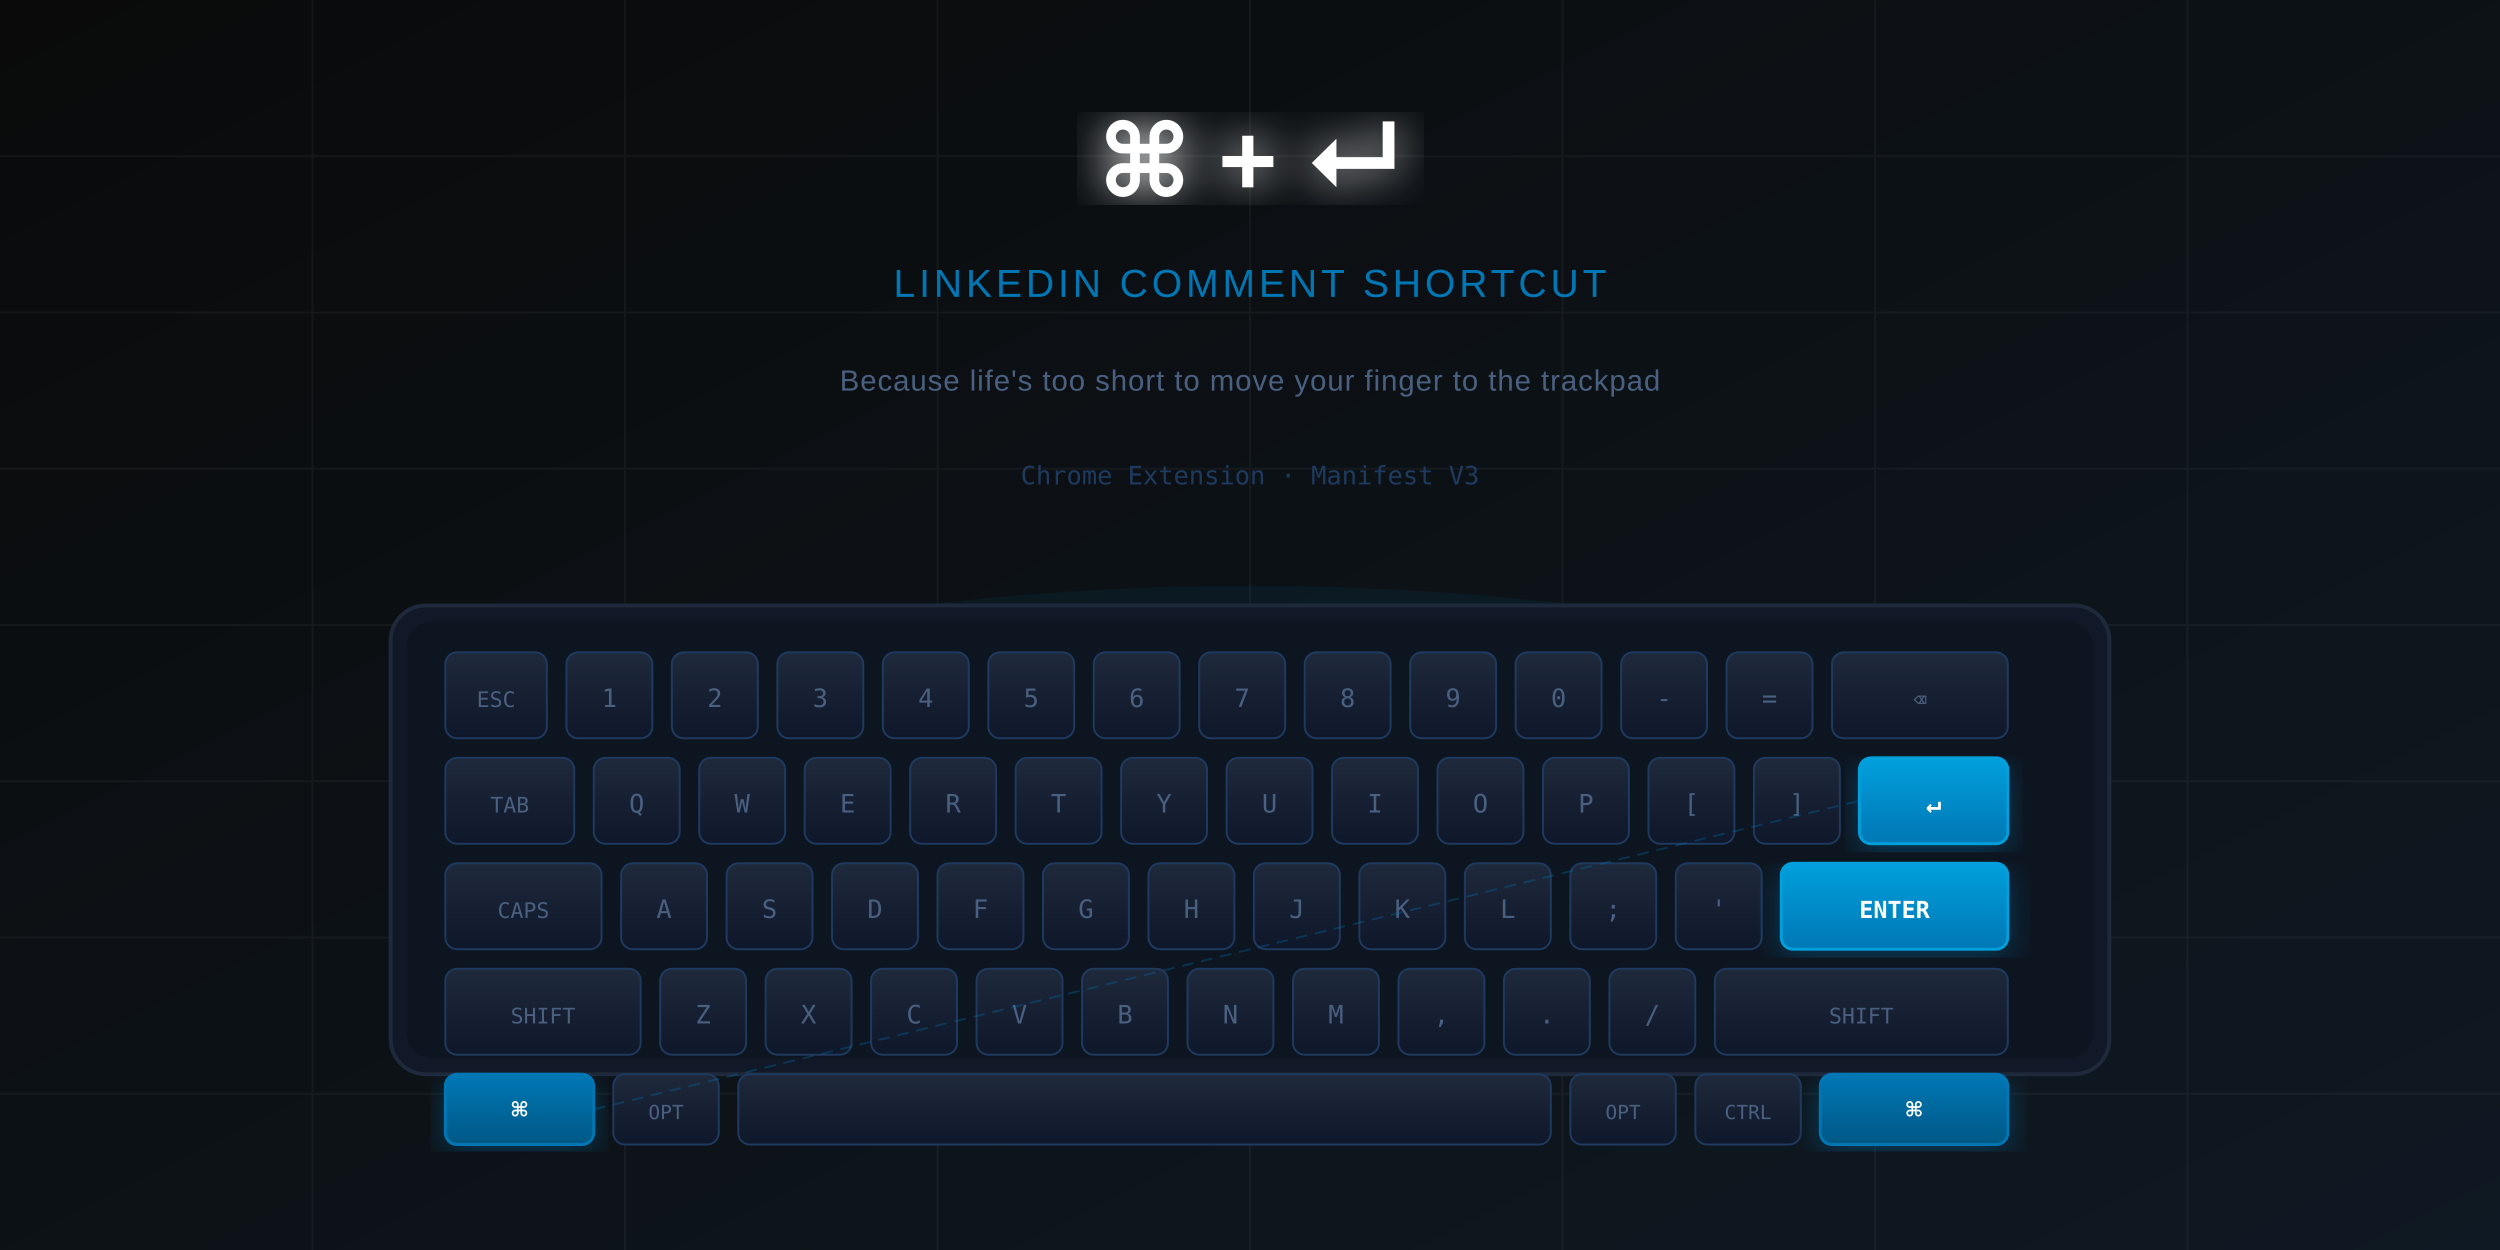
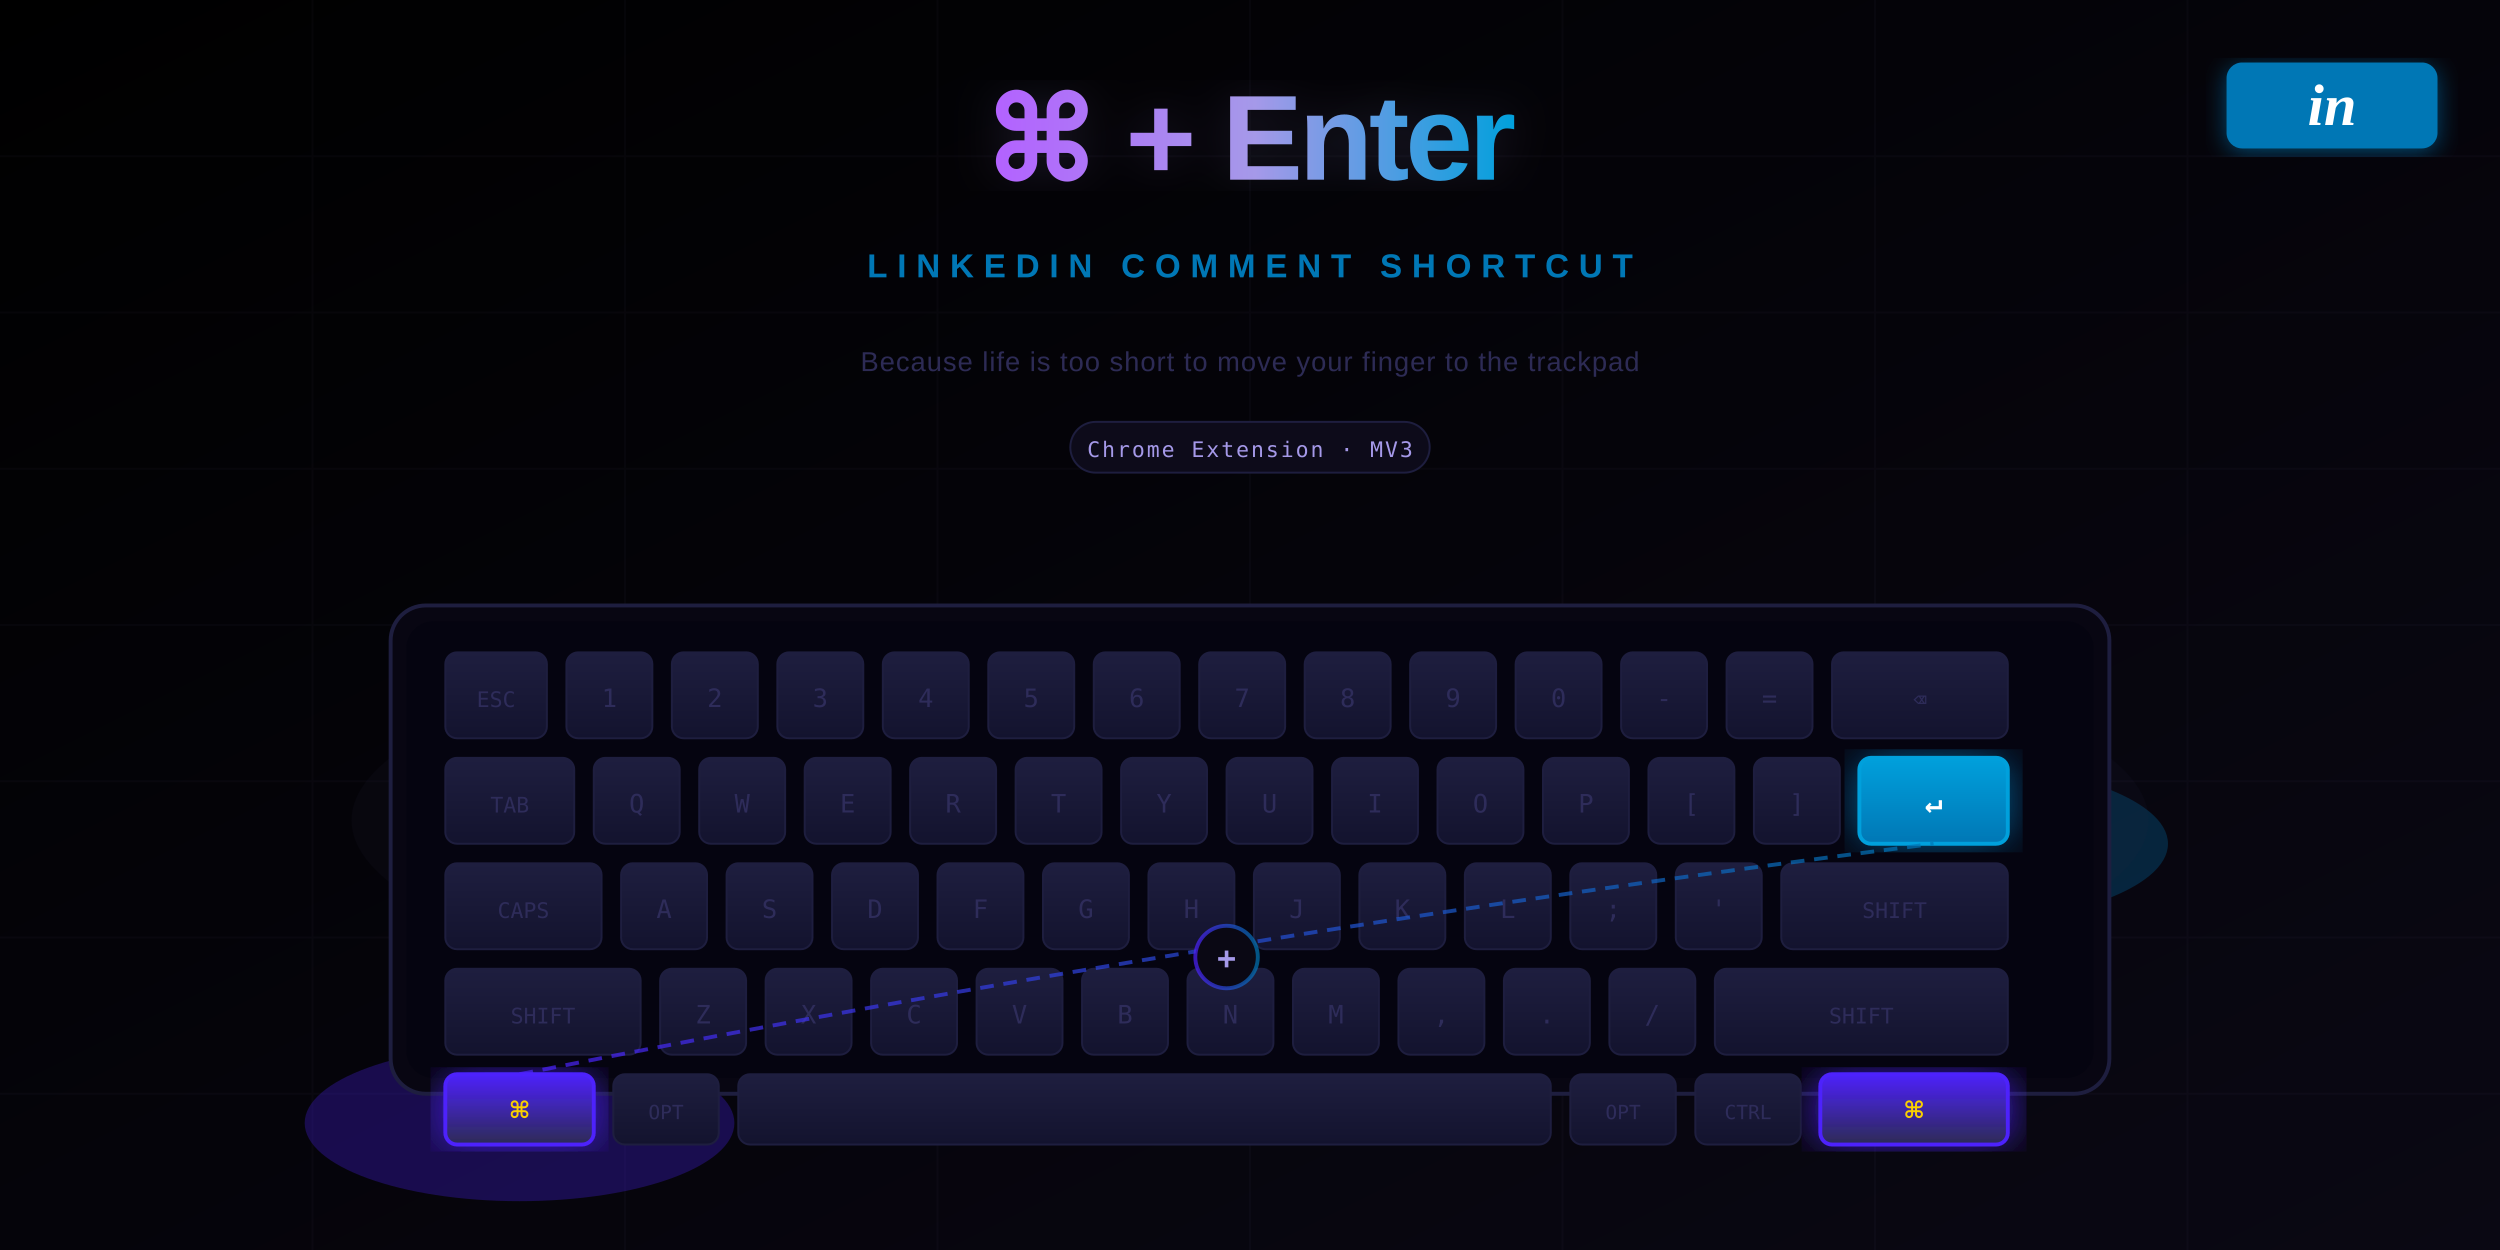
<svg xmlns="http://www.w3.org/2000/svg" viewBox="0 0 1280 640" width="1280" height="640">
  <defs>
    <linearGradient id="bg" x1="0%" y1="0%" x2="100%" y2="100%">
-       <stop offset="0%" style="stop-color:#0a0a0a;stop-opacity:1" />
-       <stop offset="100%" style="stop-color:#0f1923;stop-opacity:1" />
+       <stop offset="0%" style="stop-color:#000000;stop-opacity:1" />
+       <stop offset="100%" style="stop-color:#0a0814;stop-opacity:1" />
    </linearGradient>
    <linearGradient id="keyGrad" x1="0%" y1="0%" x2="0%" y2="100%">
-       <stop offset="0%" style="stop-color:#1e293b;stop-opacity:1" />
-       <stop offset="100%" style="stop-color:#0f172a;stop-opacity:1" />
-     </linearGradient>
-     <linearGradient id="accentKey" x1="0%" y1="0%" x2="0%" y2="100%">
-       <stop offset="0%" style="stop-color:#0077b5;stop-opacity:1" />
-       <stop offset="100%" style="stop-color:#005885;stop-opacity:1" />
+       <stop offset="0%" style="stop-color:#1E1E3F;stop-opacity:1" />
+       <stop offset="100%" style="stop-color:#13132e;stop-opacity:1" />
+     </linearGradient>
+     <linearGradient id="cmdGrad" x1="0%" y1="0%" x2="0%" y2="100%">
+       <stop offset="0%" style="stop-color:#4D21FC;stop-opacity:1" />
+       <stop offset="100%" style="stop-color:#2D2B55;stop-opacity:1" />
    </linearGradient>
    <linearGradient id="enterGrad" x1="0%" y1="0%" x2="0%" y2="100%">
-       <stop offset="0%" style="stop-color:#00a0dc;stop-opacity:1" />
-       <stop offset="100%" style="stop-color:#0077b5;stop-opacity:1" />
-     </linearGradient>
-     <filter id="glow">
-       <feGaussianBlur stdDeviation="4" result="coloredBlur" />
+       <stop offset="0%" style="stop-color:#00A0DC;stop-opacity:1" />
+       <stop offset="100%" style="stop-color:#0077B5;stop-opacity:1" />
+     </linearGradient>
+     <linearGradient id="titleGrad" x1="0%" y1="0%" x2="100%" y2="0%">
+       <stop offset="0%" style="stop-color:#B362FF;stop-opacity:1" />
+       <stop offset="50%" style="stop-color:#A599E9;stop-opacity:1" />
+       <stop offset="100%" style="stop-color:#00A0DC;stop-opacity:1" />
+     </linearGradient>
+     <filter id="cmdGlow">
+       <feGaussianBlur stdDeviation="8" result="coloredBlur" />
      <feMerge>
        <feMergeNode in="coloredBlur" />
        <feMergeNode in="SourceGraphic" />
      </feMerge>
    </filter>
-     <filter id="softglow">
+     <filter id="enterGlow">
+       <feGaussianBlur stdDeviation="10" result="coloredBlur" />
+       <feMerge>
+         <feMergeNode in="coloredBlur" />
+         <feMergeNode in="SourceGraphic" />
+       </feMerge>
+     </filter>
+     <filter id="titleGlow">
      <feGaussianBlur stdDeviation="12" result="coloredBlur" />
      <feMerge>
        <feMergeNode in="coloredBlur" />
        <feMergeNode in="SourceGraphic" />
      </feMerge>
    </filter>
-     <filter id="shadow">
-       <feDropShadow dx="0" dy="4" stdDeviation="8" flood-color="#0077b5" flood-opacity="0.4" />
+     <filter id="cmdShadow">
+       <feDropShadow dx="0" dy="0" stdDeviation="12" flood-color="#4D21FC" flood-opacity="0.9" />
+     </filter>
+     <filter id="enterShadow">
+       <feDropShadow dx="0" dy="0" stdDeviation="14" flood-color="#0077B5" flood-opacity="0.9" />
+     </filter>
+     <filter id="inShadow">
+       <feDropShadow dx="0" dy="2" stdDeviation="6" flood-color="#0077B5" flood-opacity="0.6" />
    </filter>
  </defs>
-   <rect width="1280" height="640" fill="url(#bg)" />
-   <g opacity="0.04" stroke="#ffffff" stroke-width="1">
+   <rect width="1280" height="640" fill="#000000" />
+   <rect width="1280" height="640" fill="url(#bg)" opacity="0.97" />
+   <g opacity="0.03" stroke="#A599E9" stroke-width="1">
    <line x1="0" y1="80" x2="1280" y2="80" />
    <line x1="0" y1="160" x2="1280" y2="160" />
    <line x1="0" y1="240" x2="1280" y2="240" />
    <line x1="0" y1="320" x2="1280" y2="320" />
    <line x1="0" y1="400" x2="1280" y2="400" />
    <line x1="0" y1="480" x2="1280" y2="480" />
    <line x1="0" y1="560" x2="1280" y2="560" />
    <line x1="160" y1="0" x2="160" y2="640" />
    <line x1="320" y1="0" x2="320" y2="640" />
    <line x1="480" y1="0" x2="480" y2="640" />
    <line x1="640" y1="0" x2="640" y2="640" />
    <line x1="800" y1="0" x2="800" y2="640" />
    <line x1="960" y1="0" x2="960" y2="640" />
    <line x1="1120" y1="0" x2="1120" y2="640" />
  </g>
-   <ellipse cx="640" cy="420" rx="420" ry="120" fill="#0077b5" opacity="0.08" />
-   <rect x="200" y="310" width="880" height="240" rx="18" ry="18" fill="#111827" stroke="#1e293b" stroke-width="2" />
-   <rect x="208" y="318" width="864" height="224" rx="14" ry="14" fill="#0d1520" />
-   <rect x="228" y="334" width="52" height="44" rx="6" fill="url(#keyGrad)" stroke="#1e3a5f" stroke-width="1" />
-   <text x="254" y="362" font-family="'SF Mono', 'Fira Code', monospace" font-size="11" fill="#4a6080" text-anchor="middle">ESC</text>
-   <rect x="290" y="334" width="44" height="44" rx="6" fill="url(#keyGrad)" stroke="#1e3a5f" stroke-width="1" />
-   <text x="312" y="362" font-family="'SF Mono', 'Fira Code', monospace" font-size="13" fill="#4a6080" text-anchor="middle">1</text>
-   <rect x="344" y="334" width="44" height="44" rx="6" fill="url(#keyGrad)" stroke="#1e3a5f" stroke-width="1" />
-   <text x="366" y="362" font-family="'SF Mono', 'Fira Code', monospace" font-size="13" fill="#4a6080" text-anchor="middle">2</text>
-   <rect x="398" y="334" width="44" height="44" rx="6" fill="url(#keyGrad)" stroke="#1e3a5f" stroke-width="1" />
-   <text x="420" y="362" font-family="'SF Mono', 'Fira Code', monospace" font-size="13" fill="#4a6080" text-anchor="middle">3</text>
-   <rect x="452" y="334" width="44" height="44" rx="6" fill="url(#keyGrad)" stroke="#1e3a5f" stroke-width="1" />
-   <text x="474" y="362" font-family="'SF Mono', 'Fira Code', monospace" font-size="13" fill="#4a6080" text-anchor="middle">4</text>
-   <rect x="506" y="334" width="44" height="44" rx="6" fill="url(#keyGrad)" stroke="#1e3a5f" stroke-width="1" />
-   <text x="528" y="362" font-family="'SF Mono', 'Fira Code', monospace" font-size="13" fill="#4a6080" text-anchor="middle">5</text>
-   <rect x="560" y="334" width="44" height="44" rx="6" fill="url(#keyGrad)" stroke="#1e3a5f" stroke-width="1" />
-   <text x="582" y="362" font-family="'SF Mono', 'Fira Code', monospace" font-size="13" fill="#4a6080" text-anchor="middle">6</text>
-   <rect x="614" y="334" width="44" height="44" rx="6" fill="url(#keyGrad)" stroke="#1e3a5f" stroke-width="1" />
-   <text x="636" y="362" font-family="'SF Mono', 'Fira Code', monospace" font-size="13" fill="#4a6080" text-anchor="middle">7</text>
-   <rect x="668" y="334" width="44" height="44" rx="6" fill="url(#keyGrad)" stroke="#1e3a5f" stroke-width="1" />
-   <text x="690" y="362" font-family="'SF Mono', 'Fira Code', monospace" font-size="13" fill="#4a6080" text-anchor="middle">8</text>
-   <rect x="722" y="334" width="44" height="44" rx="6" fill="url(#keyGrad)" stroke="#1e3a5f" stroke-width="1" />
-   <text x="744" y="362" font-family="'SF Mono', 'Fira Code', monospace" font-size="13" fill="#4a6080" text-anchor="middle">9</text>
-   <rect x="776" y="334" width="44" height="44" rx="6" fill="url(#keyGrad)" stroke="#1e3a5f" stroke-width="1" />
-   <text x="798" y="362" font-family="'SF Mono', 'Fira Code', monospace" font-size="13" fill="#4a6080" text-anchor="middle">0</text>
-   <rect x="830" y="334" width="44" height="44" rx="6" fill="url(#keyGrad)" stroke="#1e3a5f" stroke-width="1" />
-   <text x="852" y="362" font-family="'SF Mono', 'Fira Code', monospace" font-size="13" fill="#4a6080" text-anchor="middle">-</text>
-   <rect x="884" y="334" width="44" height="44" rx="6" fill="url(#keyGrad)" stroke="#1e3a5f" stroke-width="1" />
-   <text x="906" y="362" font-family="'SF Mono', 'Fira Code', monospace" font-size="13" fill="#4a6080" text-anchor="middle">=</text>
-   <rect x="938" y="334" width="90" height="44" rx="6" fill="url(#keyGrad)" stroke="#1e3a5f" stroke-width="1" />
-   <text x="983" y="362" font-family="'SF Mono', 'Fira Code', monospace" font-size="11" fill="#4a6080" text-anchor="middle">⌫</text>
-   <rect x="228" y="388" width="66" height="44" rx="6" fill="url(#keyGrad)" stroke="#1e3a5f" stroke-width="1" />
-   <text x="261" y="416" font-family="'SF Mono', 'Fira Code', monospace" font-size="11" fill="#4a6080" text-anchor="middle">TAB</text>
-   <rect x="304" y="388" width="44" height="44" rx="6" fill="url(#keyGrad)" stroke="#1e3a5f" stroke-width="1" />
-   <text x="326" y="416" font-family="'SF Mono', 'Fira Code', monospace" font-size="13" fill="#4a6080" text-anchor="middle">Q</text>
-   <rect x="358" y="388" width="44" height="44" rx="6" fill="url(#keyGrad)" stroke="#1e3a5f" stroke-width="1" />
-   <text x="380" y="416" font-family="'SF Mono', 'Fira Code', monospace" font-size="13" fill="#4a6080" text-anchor="middle">W</text>
-   <rect x="412" y="388" width="44" height="44" rx="6" fill="url(#keyGrad)" stroke="#1e3a5f" stroke-width="1" />
-   <text x="434" y="416" font-family="'SF Mono', 'Fira Code', monospace" font-size="13" fill="#4a6080" text-anchor="middle">E</text>
-   <rect x="466" y="388" width="44" height="44" rx="6" fill="url(#keyGrad)" stroke="#1e3a5f" stroke-width="1" />
-   <text x="488" y="416" font-family="'SF Mono', 'Fira Code', monospace" font-size="13" fill="#4a6080" text-anchor="middle">R</text>
-   <rect x="520" y="388" width="44" height="44" rx="6" fill="url(#keyGrad)" stroke="#1e3a5f" stroke-width="1" />
-   <text x="542" y="416" font-family="'SF Mono', 'Fira Code', monospace" font-size="13" fill="#4a6080" text-anchor="middle">T</text>
-   <rect x="574" y="388" width="44" height="44" rx="6" fill="url(#keyGrad)" stroke="#1e3a5f" stroke-width="1" />
-   <text x="596" y="416" font-family="'SF Mono', 'Fira Code', monospace" font-size="13" fill="#4a6080" text-anchor="middle">Y</text>
-   <rect x="628" y="388" width="44" height="44" rx="6" fill="url(#keyGrad)" stroke="#1e3a5f" stroke-width="1" />
-   <text x="650" y="416" font-family="'SF Mono', 'Fira Code', monospace" font-size="13" fill="#4a6080" text-anchor="middle">U</text>
-   <rect x="682" y="388" width="44" height="44" rx="6" fill="url(#keyGrad)" stroke="#1e3a5f" stroke-width="1" />
-   <text x="704" y="416" font-family="'SF Mono', 'Fira Code', monospace" font-size="13" fill="#4a6080" text-anchor="middle">I</text>
-   <rect x="736" y="388" width="44" height="44" rx="6" fill="url(#keyGrad)" stroke="#1e3a5f" stroke-width="1" />
-   <text x="758" y="416" font-family="'SF Mono', 'Fira Code', monospace" font-size="13" fill="#4a6080" text-anchor="middle">O</text>
-   <rect x="790" y="388" width="44" height="44" rx="6" fill="url(#keyGrad)" stroke="#1e3a5f" stroke-width="1" />
-   <text x="812" y="416" font-family="'SF Mono', 'Fira Code', monospace" font-size="13" fill="#4a6080" text-anchor="middle">P</text>
-   <rect x="844" y="388" width="44" height="44" rx="6" fill="url(#keyGrad)" stroke="#1e3a5f" stroke-width="1" />
-   <text x="866" y="416" font-family="'SF Mono', 'Fira Code', monospace" font-size="13" fill="#4a6080" text-anchor="middle">[</text>
-   <rect x="898" y="388" width="44" height="44" rx="6" fill="url(#keyGrad)" stroke="#1e3a5f" stroke-width="1" />
-   <text x="920" y="416" font-family="'SF Mono', 'Fira Code', monospace" font-size="13" fill="#4a6080" text-anchor="middle">]</text>
-   <rect x="952" y="388" width="76" height="44" rx="6" fill="url(#enterGrad)" stroke="#00a0dc" stroke-width="1.5" filter="url(#shadow)" />
-   <text x="990" y="416" font-family="'SF Mono', 'Fira Code', monospace" font-size="13" fill="#ffffff" text-anchor="middle" font-weight="bold">↵</text>
-   <rect x="228" y="442" width="80" height="44" rx="6" fill="url(#keyGrad)" stroke="#1e3a5f" stroke-width="1" />
-   <text x="268" y="470" font-family="'SF Mono', 'Fira Code', monospace" font-size="11" fill="#4a6080" text-anchor="middle">CAPS</text>
-   <rect x="318" y="442" width="44" height="44" rx="6" fill="url(#keyGrad)" stroke="#1e3a5f" stroke-width="1" />
-   <text x="340" y="470" font-family="'SF Mono', 'Fira Code', monospace" font-size="13" fill="#4a6080" text-anchor="middle">A</text>
-   <rect x="372" y="442" width="44" height="44" rx="6" fill="url(#keyGrad)" stroke="#1e3a5f" stroke-width="1" />
-   <text x="394" y="470" font-family="'SF Mono', 'Fira Code', monospace" font-size="13" fill="#4a6080" text-anchor="middle">S</text>
-   <rect x="426" y="442" width="44" height="44" rx="6" fill="url(#keyGrad)" stroke="#1e3a5f" stroke-width="1" />
-   <text x="448" y="470" font-family="'SF Mono', 'Fira Code', monospace" font-size="13" fill="#4a6080" text-anchor="middle">D</text>
-   <rect x="480" y="442" width="44" height="44" rx="6" fill="url(#keyGrad)" stroke="#1e3a5f" stroke-width="1" />
-   <text x="502" y="470" font-family="'SF Mono', 'Fira Code', monospace" font-size="13" fill="#4a6080" text-anchor="middle">F</text>
-   <rect x="534" y="442" width="44" height="44" rx="6" fill="url(#keyGrad)" stroke="#1e3a5f" stroke-width="1" />
-   <text x="556" y="470" font-family="'SF Mono', 'Fira Code', monospace" font-size="13" fill="#4a6080" text-anchor="middle">G</text>
-   <rect x="588" y="442" width="44" height="44" rx="6" fill="url(#keyGrad)" stroke="#1e3a5f" stroke-width="1" />
-   <text x="610" y="470" font-family="'SF Mono', 'Fira Code', monospace" font-size="13" fill="#4a6080" text-anchor="middle">H</text>
-   <rect x="642" y="442" width="44" height="44" rx="6" fill="url(#keyGrad)" stroke="#1e3a5f" stroke-width="1" />
-   <text x="664" y="470" font-family="'SF Mono', 'Fira Code', monospace" font-size="13" fill="#4a6080" text-anchor="middle">J</text>
-   <rect x="696" y="442" width="44" height="44" rx="6" fill="url(#keyGrad)" stroke="#1e3a5f" stroke-width="1" />
-   <text x="718" y="470" font-family="'SF Mono', 'Fira Code', monospace" font-size="13" fill="#4a6080" text-anchor="middle">K</text>
-   <rect x="750" y="442" width="44" height="44" rx="6" fill="url(#keyGrad)" stroke="#1e3a5f" stroke-width="1" />
-   <text x="772" y="470" font-family="'SF Mono', 'Fira Code', monospace" font-size="13" fill="#4a6080" text-anchor="middle">L</text>
-   <rect x="804" y="442" width="44" height="44" rx="6" fill="url(#keyGrad)" stroke="#1e3a5f" stroke-width="1" />
-   <text x="826" y="470" font-family="'SF Mono', 'Fira Code', monospace" font-size="13" fill="#4a6080" text-anchor="middle">;</text>
-   <rect x="858" y="442" width="44" height="44" rx="6" fill="url(#keyGrad)" stroke="#1e3a5f" stroke-width="1" />
-   <text x="880" y="470" font-family="'SF Mono', 'Fira Code', monospace" font-size="13" fill="#4a6080" text-anchor="middle">'</text>
-   <rect x="912" y="442" width="116" height="44" rx="6" fill="url(#enterGrad)" stroke="#00a0dc" stroke-width="1.5" filter="url(#shadow)" />
-   <text x="970" y="470" font-family="'SF Mono', 'Fira Code', monospace" font-size="12" fill="#ffffff" text-anchor="middle" font-weight="bold">ENTER</text>
-   <rect x="228" y="496" width="100" height="44" rx="6" fill="url(#keyGrad)" stroke="#1e3a5f" stroke-width="1" />
-   <text x="278" y="524" font-family="'SF Mono', 'Fira Code', monospace" font-size="11" fill="#4a6080" text-anchor="middle">SHIFT</text>
-   <rect x="338" y="496" width="44" height="44" rx="6" fill="url(#keyGrad)" stroke="#1e3a5f" stroke-width="1" />
-   <text x="360" y="524" font-family="'SF Mono', 'Fira Code', monospace" font-size="13" fill="#4a6080" text-anchor="middle">Z</text>
-   <rect x="392" y="496" width="44" height="44" rx="6" fill="url(#keyGrad)" stroke="#1e3a5f" stroke-width="1" />
-   <text x="414" y="524" font-family="'SF Mono', 'Fira Code', monospace" font-size="13" fill="#4a6080" text-anchor="middle">X</text>
-   <rect x="446" y="496" width="44" height="44" rx="6" fill="url(#keyGrad)" stroke="#1e3a5f" stroke-width="1" />
-   <text x="468" y="524" font-family="'SF Mono', 'Fira Code', monospace" font-size="13" fill="#4a6080" text-anchor="middle">C</text>
-   <rect x="500" y="496" width="44" height="44" rx="6" fill="url(#keyGrad)" stroke="#1e3a5f" stroke-width="1" />
-   <text x="522" y="524" font-family="'SF Mono', 'Fira Code', monospace" font-size="13" fill="#4a6080" text-anchor="middle">V</text>
-   <rect x="554" y="496" width="44" height="44" rx="6" fill="url(#keyGrad)" stroke="#1e3a5f" stroke-width="1" />
-   <text x="576" y="524" font-family="'SF Mono', 'Fira Code', monospace" font-size="13" fill="#4a6080" text-anchor="middle">B</text>
-   <rect x="608" y="496" width="44" height="44" rx="6" fill="url(#keyGrad)" stroke="#1e3a5f" stroke-width="1" />
-   <text x="630" y="524" font-family="'SF Mono', 'Fira Code', monospace" font-size="13" fill="#4a6080" text-anchor="middle">N</text>
-   <rect x="662" y="496" width="44" height="44" rx="6" fill="url(#keyGrad)" stroke="#1e3a5f" stroke-width="1" />
-   <text x="684" y="524" font-family="'SF Mono', 'Fira Code', monospace" font-size="13" fill="#4a6080" text-anchor="middle">M</text>
-   <rect x="716" y="496" width="44" height="44" rx="6" fill="url(#keyGrad)" stroke="#1e3a5f" stroke-width="1" />
-   <text x="738" y="524" font-family="'SF Mono', 'Fira Code', monospace" font-size="13" fill="#4a6080" text-anchor="middle">,</text>
-   <rect x="770" y="496" width="44" height="44" rx="6" fill="url(#keyGrad)" stroke="#1e3a5f" stroke-width="1" />
-   <text x="792" y="524" font-family="'SF Mono', 'Fira Code', monospace" font-size="13" fill="#4a6080" text-anchor="middle">.</text>
-   <rect x="824" y="496" width="44" height="44" rx="6" fill="url(#keyGrad)" stroke="#1e3a5f" stroke-width="1" />
-   <text x="846" y="524" font-family="'SF Mono', 'Fira Code', monospace" font-size="13" fill="#4a6080" text-anchor="middle">/</text>
-   <rect x="878" y="496" width="150" height="44" rx="6" fill="url(#keyGrad)" stroke="#1e3a5f" stroke-width="1" />
-   <text x="953" y="524" font-family="'SF Mono', 'Fira Code', monospace" font-size="11" fill="#4a6080" text-anchor="middle">SHIFT</text>
-   <rect x="228" y="550" width="76" height="36" rx="6" fill="url(#accentKey)" stroke="#0077b5" stroke-width="1.5" filter="url(#shadow)" />
-   <text x="266" y="573" font-family="'SF Mono', 'Fira Code', monospace" font-size="14" fill="#ffffff" text-anchor="middle" font-weight="bold">⌘</text>
-   <rect x="314" y="550" width="54" height="36" rx="6" fill="url(#keyGrad)" stroke="#1e3a5f" stroke-width="1" />
-   <text x="341" y="573" font-family="'SF Mono', 'Fira Code', monospace" font-size="10" fill="#4a6080" text-anchor="middle">OPT</text>
-   <rect x="378" y="550" width="416" height="36" rx="6" fill="url(#keyGrad)" stroke="#1e3a5f" stroke-width="1" />
-   <rect x="804" y="550" width="54" height="36" rx="6" fill="url(#keyGrad)" stroke="#1e3a5f" stroke-width="1" />
-   <text x="831" y="573" font-family="'SF Mono', 'Fira Code', monospace" font-size="10" fill="#4a6080" text-anchor="middle">OPT</text>
-   <rect x="868" y="550" width="54" height="36" rx="6" fill="url(#keyGrad)" stroke="#1e3a5f" stroke-width="1" />
-   <text x="895" y="573" font-family="'SF Mono', 'Fira Code', monospace" font-size="10" fill="#4a6080" text-anchor="middle">CTRL</text>
-   <rect x="932" y="550" width="96" height="36" rx="6" fill="url(#accentKey)" stroke="#0077b5" stroke-width="1.5" filter="url(#shadow)" />
-   <text x="980" y="573" font-family="'SF Mono', 'Fira Code', monospace" font-size="14" fill="#ffffff" text-anchor="middle" font-weight="bold">⌘</text>
-   <text x="640" y="100" font-family="'SF Pro Display', 'Helvetica Neue', Arial, sans-serif" font-size="52" fill="#ffffff" text-anchor="middle" font-weight="700" letter-spacing="-1" filter="url(#softglow)">⌘ + ↵</text>
-   <text x="640" y="152" font-family="'SF Pro Display', 'Helvetica Neue', Arial, sans-serif" font-size="20" fill="#0077b5" text-anchor="middle" font-weight="500" letter-spacing="2">LINKEDIN COMMENT SHORTCUT</text>
-   <text x="640" y="200" font-family="'SF Pro Text', 'Helvetica Neue', Arial, sans-serif" font-size="15" fill="#4a6080" text-anchor="middle" letter-spacing="0.5">Because life's too short to move your finger to the trackpad</text>
-   <line x1="304" y1="568" x2="952" y2="410" stroke="#0077b5" stroke-width="1" stroke-dasharray="6,4" opacity="0.3" />
-   <text x="640" y="248" font-family="'SF Mono', 'Fira Code', monospace" font-size="13" fill="#1e3a5f" text-anchor="middle">Chrome Extension · Manifest V3</text>
+   <ellipse cx="266" cy="575" rx="110" ry="40" fill="#4D21FC" opacity="0.28" />
+   <ellipse cx="990" cy="432" rx="120" ry="42" fill="#0077B5" opacity="0.28" />
+   <ellipse cx="640" cy="420" rx="460" ry="110" fill="#1E1E3F" opacity="0.12" />
+   <rect x="1140" y="32" width="108" height="44" rx="8" fill="#0077B5" filter="url(#inShadow)" />
+   <text x="1194" y="64" font-family="'Georgia','Times New Roman',serif" font-size="30" fill="#ffffff" text-anchor="middle" font-weight="900" font-style="italic">in</text>
+   <rect x="200" y="310" width="880" height="250" rx="18" ry="18" fill="#080612" stroke="#1E1E3F" stroke-width="2" />
+   <rect x="208" y="318" width="864" height="234" rx="14" ry="14" fill="#050410" />
+   <rect x="228" y="334" width="52" height="44" rx="6" fill="url(#keyGrad)" stroke="#1E1E3F" stroke-width="1" />
+   <text x="254" y="362" font-family="'SF Mono','Fira Code',monospace" font-size="11" fill="#2e2c5a" text-anchor="middle">ESC</text>
+   <rect x="290" y="334" width="44" height="44" rx="6" fill="url(#keyGrad)" stroke="#1E1E3F" stroke-width="1" />
+   <text x="312" y="362" font-family="'SF Mono','Fira Code',monospace" font-size="13" fill="#2e2c5a" text-anchor="middle">1</text>
+   <rect x="344" y="334" width="44" height="44" rx="6" fill="url(#keyGrad)" stroke="#1E1E3F" stroke-width="1" />
+   <text x="366" y="362" font-family="'SF Mono','Fira Code',monospace" font-size="13" fill="#2e2c5a" text-anchor="middle">2</text>
+   <rect x="398" y="334" width="44" height="44" rx="6" fill="url(#keyGrad)" stroke="#1E1E3F" stroke-width="1" />
+   <text x="420" y="362" font-family="'SF Mono','Fira Code',monospace" font-size="13" fill="#2e2c5a" text-anchor="middle">3</text>
+   <rect x="452" y="334" width="44" height="44" rx="6" fill="url(#keyGrad)" stroke="#1E1E3F" stroke-width="1" />
+   <text x="474" y="362" font-family="'SF Mono','Fira Code',monospace" font-size="13" fill="#2e2c5a" text-anchor="middle">4</text>
+   <rect x="506" y="334" width="44" height="44" rx="6" fill="url(#keyGrad)" stroke="#1E1E3F" stroke-width="1" />
+   <text x="528" y="362" font-family="'SF Mono','Fira Code',monospace" font-size="13" fill="#2e2c5a" text-anchor="middle">5</text>
+   <rect x="560" y="334" width="44" height="44" rx="6" fill="url(#keyGrad)" stroke="#1E1E3F" stroke-width="1" />
+   <text x="582" y="362" font-family="'SF Mono','Fira Code',monospace" font-size="13" fill="#2e2c5a" text-anchor="middle">6</text>
+   <rect x="614" y="334" width="44" height="44" rx="6" fill="url(#keyGrad)" stroke="#1E1E3F" stroke-width="1" />
+   <text x="636" y="362" font-family="'SF Mono','Fira Code',monospace" font-size="13" fill="#2e2c5a" text-anchor="middle">7</text>
+   <rect x="668" y="334" width="44" height="44" rx="6" fill="url(#keyGrad)" stroke="#1E1E3F" stroke-width="1" />
+   <text x="690" y="362" font-family="'SF Mono','Fira Code',monospace" font-size="13" fill="#2e2c5a" text-anchor="middle">8</text>
+   <rect x="722" y="334" width="44" height="44" rx="6" fill="url(#keyGrad)" stroke="#1E1E3F" stroke-width="1" />
+   <text x="744" y="362" font-family="'SF Mono','Fira Code',monospace" font-size="13" fill="#2e2c5a" text-anchor="middle">9</text>
+   <rect x="776" y="334" width="44" height="44" rx="6" fill="url(#keyGrad)" stroke="#1E1E3F" stroke-width="1" />
+   <text x="798" y="362" font-family="'SF Mono','Fira Code',monospace" font-size="13" fill="#2e2c5a" text-anchor="middle">0</text>
+   <rect x="830" y="334" width="44" height="44" rx="6" fill="url(#keyGrad)" stroke="#1E1E3F" stroke-width="1" />
+   <text x="852" y="362" font-family="'SF Mono','Fira Code',monospace" font-size="13" fill="#2e2c5a" text-anchor="middle">-</text>
+   <rect x="884" y="334" width="44" height="44" rx="6" fill="url(#keyGrad)" stroke="#1E1E3F" stroke-width="1" />
+   <text x="906" y="362" font-family="'SF Mono','Fira Code',monospace" font-size="13" fill="#2e2c5a" text-anchor="middle">=</text>
+   <rect x="938" y="334" width="90" height="44" rx="6" fill="url(#keyGrad)" stroke="#1E1E3F" stroke-width="1" />
+   <text x="983" y="362" font-family="'SF Mono','Fira Code',monospace" font-size="11" fill="#2e2c5a" text-anchor="middle">⌫</text>
+   <rect x="228" y="388" width="66" height="44" rx="6" fill="url(#keyGrad)" stroke="#1E1E3F" stroke-width="1" />
+   <text x="261" y="416" font-family="'SF Mono','Fira Code',monospace" font-size="11" fill="#2e2c5a" text-anchor="middle">TAB</text>
+   <rect x="304" y="388" width="44" height="44" rx="6" fill="url(#keyGrad)" stroke="#1E1E3F" stroke-width="1" />
+   <text x="326" y="416" font-family="'SF Mono','Fira Code',monospace" font-size="13" fill="#2e2c5a" text-anchor="middle">Q</text>
+   <rect x="358" y="388" width="44" height="44" rx="6" fill="url(#keyGrad)" stroke="#1E1E3F" stroke-width="1" />
+   <text x="380" y="416" font-family="'SF Mono','Fira Code',monospace" font-size="13" fill="#2e2c5a" text-anchor="middle">W</text>
+   <rect x="412" y="388" width="44" height="44" rx="6" fill="url(#keyGrad)" stroke="#1E1E3F" stroke-width="1" />
+   <text x="434" y="416" font-family="'SF Mono','Fira Code',monospace" font-size="13" fill="#2e2c5a" text-anchor="middle">E</text>
+   <rect x="466" y="388" width="44" height="44" rx="6" fill="url(#keyGrad)" stroke="#1E1E3F" stroke-width="1" />
+   <text x="488" y="416" font-family="'SF Mono','Fira Code',monospace" font-size="13" fill="#2e2c5a" text-anchor="middle">R</text>
+   <rect x="520" y="388" width="44" height="44" rx="6" fill="url(#keyGrad)" stroke="#1E1E3F" stroke-width="1" />
+   <text x="542" y="416" font-family="'SF Mono','Fira Code',monospace" font-size="13" fill="#2e2c5a" text-anchor="middle">T</text>
+   <rect x="574" y="388" width="44" height="44" rx="6" fill="url(#keyGrad)" stroke="#1E1E3F" stroke-width="1" />
+   <text x="596" y="416" font-family="'SF Mono','Fira Code',monospace" font-size="13" fill="#2e2c5a" text-anchor="middle">Y</text>
+   <rect x="628" y="388" width="44" height="44" rx="6" fill="url(#keyGrad)" stroke="#1E1E3F" stroke-width="1" />
+   <text x="650" y="416" font-family="'SF Mono','Fira Code',monospace" font-size="13" fill="#2e2c5a" text-anchor="middle">U</text>
+   <rect x="682" y="388" width="44" height="44" rx="6" fill="url(#keyGrad)" stroke="#1E1E3F" stroke-width="1" />
+   <text x="704" y="416" font-family="'SF Mono','Fira Code',monospace" font-size="13" fill="#2e2c5a" text-anchor="middle">I</text>
+   <rect x="736" y="388" width="44" height="44" rx="6" fill="url(#keyGrad)" stroke="#1E1E3F" stroke-width="1" />
+   <text x="758" y="416" font-family="'SF Mono','Fira Code',monospace" font-size="13" fill="#2e2c5a" text-anchor="middle">O</text>
+   <rect x="790" y="388" width="44" height="44" rx="6" fill="url(#keyGrad)" stroke="#1E1E3F" stroke-width="1" />
+   <text x="812" y="416" font-family="'SF Mono','Fira Code',monospace" font-size="13" fill="#2e2c5a" text-anchor="middle">P</text>
+   <rect x="844" y="388" width="44" height="44" rx="6" fill="url(#keyGrad)" stroke="#1E1E3F" stroke-width="1" />
+   <text x="866" y="416" font-family="'SF Mono','Fira Code',monospace" font-size="13" fill="#2e2c5a" text-anchor="middle">[</text>
+   <rect x="898" y="388" width="44" height="44" rx="6" fill="url(#keyGrad)" stroke="#1E1E3F" stroke-width="1" />
+   <text x="920" y="416" font-family="'SF Mono','Fira Code',monospace" font-size="13" fill="#2e2c5a" text-anchor="middle">]</text>
+   <rect x="952" y="388" width="76" height="44" rx="6" fill="url(#enterGrad)" stroke="#00A0DC" stroke-width="2" filter="url(#enterShadow)" />
+   <text x="990" y="416" font-family="'SF Mono','Fira Code',monospace" font-size="15" fill="#ffffff" text-anchor="middle" font-weight="bold">↵</text>
+   <rect x="228" y="442" width="80" height="44" rx="6" fill="url(#keyGrad)" stroke="#1E1E3F" stroke-width="1" />
+   <text x="268" y="470" font-family="'SF Mono','Fira Code',monospace" font-size="11" fill="#2e2c5a" text-anchor="middle">CAPS</text>
+   <rect x="318" y="442" width="44" height="44" rx="6" fill="url(#keyGrad)" stroke="#1E1E3F" stroke-width="1" />
+   <text x="340" y="470" font-family="'SF Mono','Fira Code',monospace" font-size="13" fill="#2e2c5a" text-anchor="middle">A</text>
+   <rect x="372" y="442" width="44" height="44" rx="6" fill="url(#keyGrad)" stroke="#1E1E3F" stroke-width="1" />
+   <text x="394" y="470" font-family="'SF Mono','Fira Code',monospace" font-size="13" fill="#2e2c5a" text-anchor="middle">S</text>
+   <rect x="426" y="442" width="44" height="44" rx="6" fill="url(#keyGrad)" stroke="#1E1E3F" stroke-width="1" />
+   <text x="448" y="470" font-family="'SF Mono','Fira Code',monospace" font-size="13" fill="#2e2c5a" text-anchor="middle">D</text>
+   <rect x="480" y="442" width="44" height="44" rx="6" fill="url(#keyGrad)" stroke="#1E1E3F" stroke-width="1" />
+   <text x="502" y="470" font-family="'SF Mono','Fira Code',monospace" font-size="13" fill="#2e2c5a" text-anchor="middle">F</text>
+   <rect x="534" y="442" width="44" height="44" rx="6" fill="url(#keyGrad)" stroke="#1E1E3F" stroke-width="1" />
+   <text x="556" y="470" font-family="'SF Mono','Fira Code',monospace" font-size="13" fill="#2e2c5a" text-anchor="middle">G</text>
+   <rect x="588" y="442" width="44" height="44" rx="6" fill="url(#keyGrad)" stroke="#1E1E3F" stroke-width="1" />
+   <text x="610" y="470" font-family="'SF Mono','Fira Code',monospace" font-size="13" fill="#2e2c5a" text-anchor="middle">H</text>
+   <rect x="642" y="442" width="44" height="44" rx="6" fill="url(#keyGrad)" stroke="#1E1E3F" stroke-width="1" />
+   <text x="664" y="470" font-family="'SF Mono','Fira Code',monospace" font-size="13" fill="#2e2c5a" text-anchor="middle">J</text>
+   <rect x="696" y="442" width="44" height="44" rx="6" fill="url(#keyGrad)" stroke="#1E1E3F" stroke-width="1" />
+   <text x="718" y="470" font-family="'SF Mono','Fira Code',monospace" font-size="13" fill="#2e2c5a" text-anchor="middle">K</text>
+   <rect x="750" y="442" width="44" height="44" rx="6" fill="url(#keyGrad)" stroke="#1E1E3F" stroke-width="1" />
+   <text x="772" y="470" font-family="'SF Mono','Fira Code',monospace" font-size="13" fill="#2e2c5a" text-anchor="middle">L</text>
+   <rect x="804" y="442" width="44" height="44" rx="6" fill="url(#keyGrad)" stroke="#1E1E3F" stroke-width="1" />
+   <text x="826" y="470" font-family="'SF Mono','Fira Code',monospace" font-size="13" fill="#2e2c5a" text-anchor="middle">;</text>
+   <rect x="858" y="442" width="44" height="44" rx="6" fill="url(#keyGrad)" stroke="#1E1E3F" stroke-width="1" />
+   <text x="880" y="470" font-family="'SF Mono','Fira Code',monospace" font-size="13" fill="#2e2c5a" text-anchor="middle">'</text>
+   <rect x="912" y="442" width="116" height="44" rx="6" fill="url(#keyGrad)" stroke="#1E1E3F" stroke-width="1" />
+   <text x="970" y="470" font-family="'SF Mono','Fira Code',monospace" font-size="11" fill="#2e2c5a" text-anchor="middle">SHIFT</text>
+   <rect x="228" y="496" width="100" height="44" rx="6" fill="url(#keyGrad)" stroke="#1E1E3F" stroke-width="1" />
+   <text x="278" y="524" font-family="'SF Mono','Fira Code',monospace" font-size="11" fill="#2e2c5a" text-anchor="middle">SHIFT</text>
+   <rect x="338" y="496" width="44" height="44" rx="6" fill="url(#keyGrad)" stroke="#1E1E3F" stroke-width="1" />
+   <text x="360" y="524" font-family="'SF Mono','Fira Code',monospace" font-size="13" fill="#2e2c5a" text-anchor="middle">Z</text>
+   <rect x="392" y="496" width="44" height="44" rx="6" fill="url(#keyGrad)" stroke="#1E1E3F" stroke-width="1" />
+   <text x="414" y="524" font-family="'SF Mono','Fira Code',monospace" font-size="13" fill="#2e2c5a" text-anchor="middle">X</text>
+   <rect x="446" y="496" width="44" height="44" rx="6" fill="url(#keyGrad)" stroke="#1E1E3F" stroke-width="1" />
+   <text x="468" y="524" font-family="'SF Mono','Fira Code',monospace" font-size="13" fill="#2e2c5a" text-anchor="middle">C</text>
+   <rect x="500" y="496" width="44" height="44" rx="6" fill="url(#keyGrad)" stroke="#1E1E3F" stroke-width="1" />
+   <text x="522" y="524" font-family="'SF Mono','Fira Code',monospace" font-size="13" fill="#2e2c5a" text-anchor="middle">V</text>
+   <rect x="554" y="496" width="44" height="44" rx="6" fill="url(#keyGrad)" stroke="#1E1E3F" stroke-width="1" />
+   <text x="576" y="524" font-family="'SF Mono','Fira Code',monospace" font-size="13" fill="#2e2c5a" text-anchor="middle">B</text>
+   <rect x="608" y="496" width="44" height="44" rx="6" fill="url(#keyGrad)" stroke="#1E1E3F" stroke-width="1" />
+   <text x="630" y="524" font-family="'SF Mono','Fira Code',monospace" font-size="13" fill="#2e2c5a" text-anchor="middle">N</text>
+   <rect x="662" y="496" width="44" height="44" rx="6" fill="url(#keyGrad)" stroke="#1E1E3F" stroke-width="1" />
+   <text x="684" y="524" font-family="'SF Mono','Fira Code',monospace" font-size="13" fill="#2e2c5a" text-anchor="middle">M</text>
+   <rect x="716" y="496" width="44" height="44" rx="6" fill="url(#keyGrad)" stroke="#1E1E3F" stroke-width="1" />
+   <text x="738" y="524" font-family="'SF Mono','Fira Code',monospace" font-size="13" fill="#2e2c5a" text-anchor="middle">,</text>
+   <rect x="770" y="496" width="44" height="44" rx="6" fill="url(#keyGrad)" stroke="#1E1E3F" stroke-width="1" />
+   <text x="792" y="524" font-family="'SF Mono','Fira Code',monospace" font-size="13" fill="#2e2c5a" text-anchor="middle">.</text>
+   <rect x="824" y="496" width="44" height="44" rx="6" fill="url(#keyGrad)" stroke="#1E1E3F" stroke-width="1" />
+   <text x="846" y="524" font-family="'SF Mono','Fira Code',monospace" font-size="13" fill="#2e2c5a" text-anchor="middle">/</text>
+   <rect x="878" y="496" width="150" height="44" rx="6" fill="url(#keyGrad)" stroke="#1E1E3F" stroke-width="1" />
+   <text x="953" y="524" font-family="'SF Mono','Fira Code',monospace" font-size="11" fill="#2e2c5a" text-anchor="middle">SHIFT</text>
+   <rect x="228" y="550" width="76" height="36" rx="6" fill="url(#cmdGrad)" stroke="#4D21FC" stroke-width="2" filter="url(#cmdShadow)" />
+   <text x="266" y="574" font-family="'SF Mono','Fira Code',monospace" font-size="16" fill="#FAD000" text-anchor="middle" font-weight="bold">⌘</text>
+   <rect x="314" y="550" width="54" height="36" rx="6" fill="url(#keyGrad)" stroke="#1E1E3F" stroke-width="1" />
+   <text x="341" y="573" font-family="'SF Mono','Fira Code',monospace" font-size="10" fill="#2e2c5a" text-anchor="middle">OPT</text>
+   <rect x="378" y="550" width="416" height="36" rx="6" fill="url(#keyGrad)" stroke="#1E1E3F" stroke-width="1" />
+   <rect x="804" y="550" width="54" height="36" rx="6" fill="url(#keyGrad)" stroke="#1E1E3F" stroke-width="1" />
+   <text x="831" y="573" font-family="'SF Mono','Fira Code',monospace" font-size="10" fill="#2e2c5a" text-anchor="middle">OPT</text>
+   <rect x="868" y="550" width="54" height="36" rx="6" fill="url(#keyGrad)" stroke="#1E1E3F" stroke-width="1" />
+   <text x="895" y="573" font-family="'SF Mono','Fira Code',monospace" font-size="10" fill="#2e2c5a" text-anchor="middle">CTRL</text>
+   <rect x="932" y="550" width="96" height="36" rx="6" fill="url(#cmdGrad)" stroke="#4D21FC" stroke-width="2" filter="url(#cmdShadow)" />
+   <text x="980" y="574" font-family="'SF Mono','Fira Code',monospace" font-size="16" fill="#FAD000" text-anchor="middle" font-weight="bold">⌘</text>
+   <defs>
+     <linearGradient id="arcGrad" x1="0%" y1="0%" x2="100%" y2="0%">
+       <stop offset="0%" style="stop-color:#4D21FC;stop-opacity:0.7" />
+       <stop offset="100%" style="stop-color:#0077B5;stop-opacity:0.7" />
+     </linearGradient>
+   </defs>
+   <path d="M 266 550 Q 628 478 990 432" stroke="url(#arcGrad)" stroke-width="2" stroke-dasharray="7,5" fill="none" />
+   <circle cx="628" cy="490" r="16" fill="#0a0814" stroke="url(#arcGrad)" stroke-width="2" />
+   <text x="628" y="496" font-family="'SF Mono','Fira Code',monospace" font-size="16" fill="#A599E9" text-anchor="middle" font-weight="bold">+</text>
+   <text x="640" y="92" font-family="'SF Pro Display','Helvetica Neue',Arial,sans-serif" font-size="62" fill="#A599E9" text-anchor="middle" font-weight="800" letter-spacing="-2" opacity="0.15" filter="url(#titleGlow)">⌘ + Enter</text>
+   <text x="640" y="92" font-family="'SF Pro Display','Helvetica Neue',Arial,sans-serif" font-size="62" fill="url(#titleGrad)" text-anchor="middle" font-weight="800" letter-spacing="-2">⌘ + Enter</text>
+   <text x="640" y="142" font-family="'SF Pro Display','Helvetica Neue',Arial,sans-serif" font-size="17" fill="#0077B5" text-anchor="middle" font-weight="600" letter-spacing="5">LINKEDIN COMMENT SHORTCUT</text>
+   <text x="640" y="190" font-family="'SF Pro Text','Helvetica Neue',Arial,sans-serif" font-size="14" fill="#2D2B55" text-anchor="middle" letter-spacing="0.5">Because life is too short to move your finger to the trackpad</text>
+   <rect x="548" y="216" width="184" height="26" rx="13" fill="#0d0b1a" stroke="#1E1E3F" stroke-width="1" />
+   <text x="640" y="234" font-family="'SF Mono','Fira Code',monospace" font-size="11" fill="#A599E9" text-anchor="middle" letter-spacing="1">Chrome Extension · MV3</text>
</svg>
